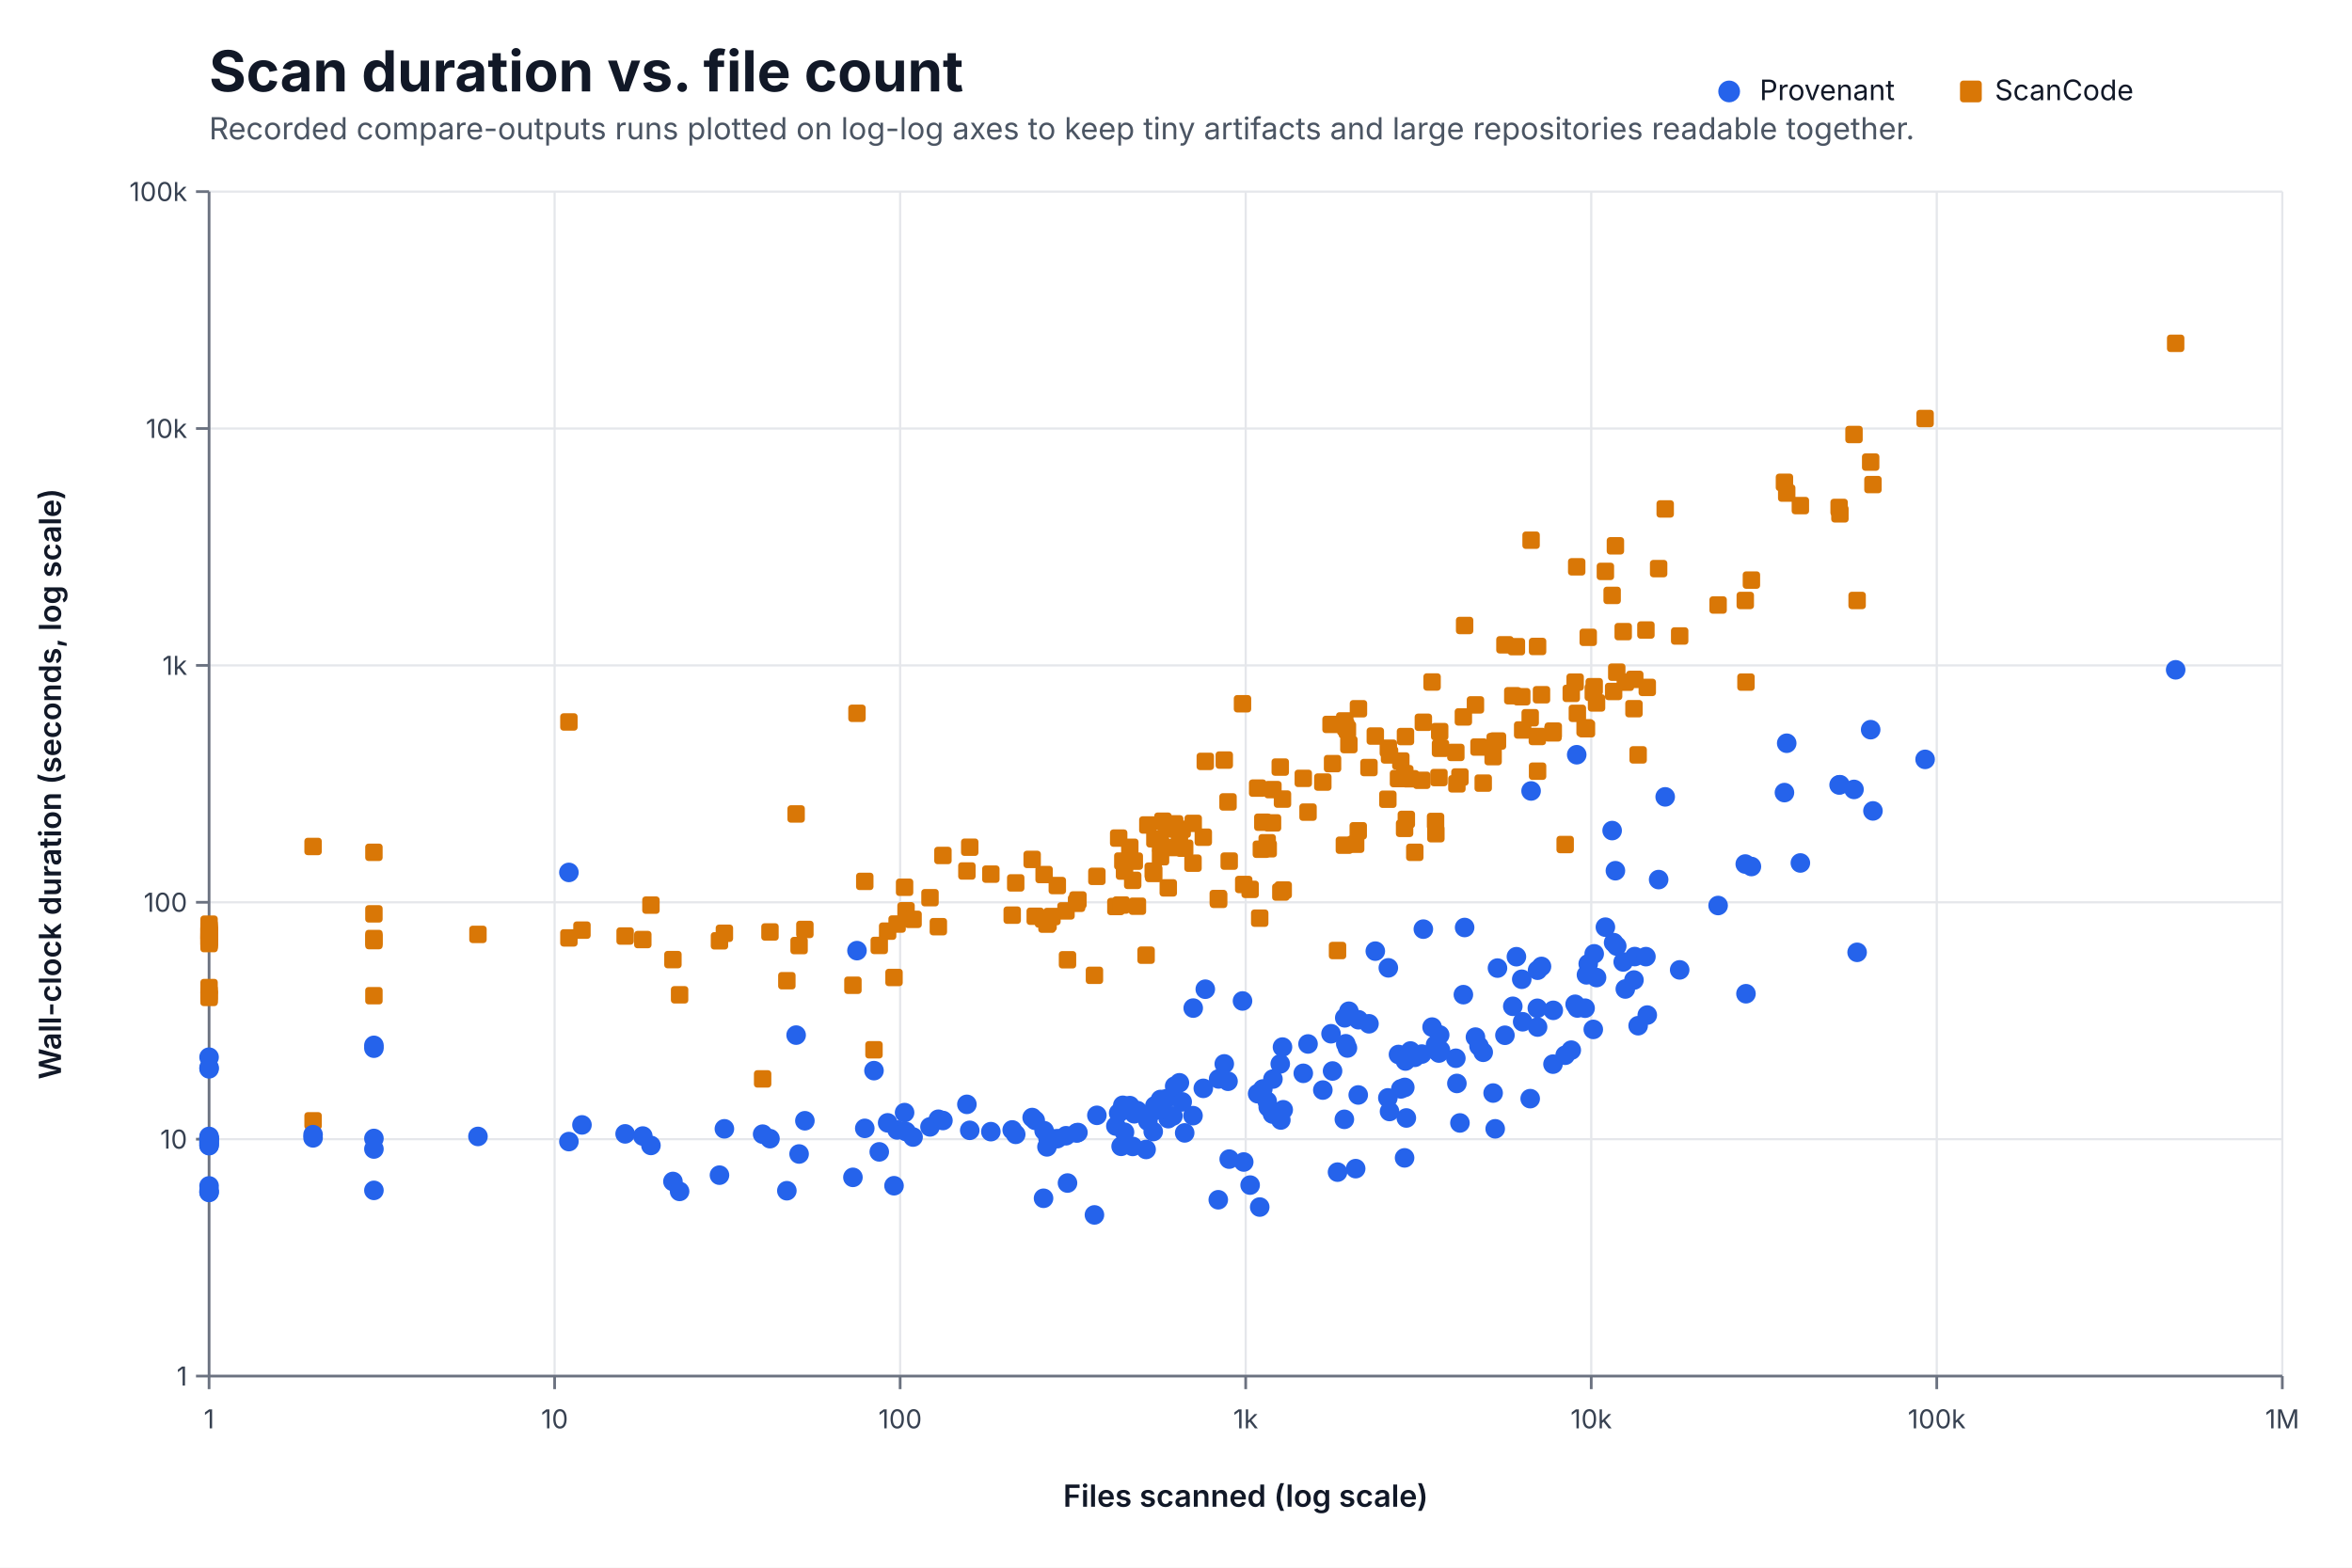
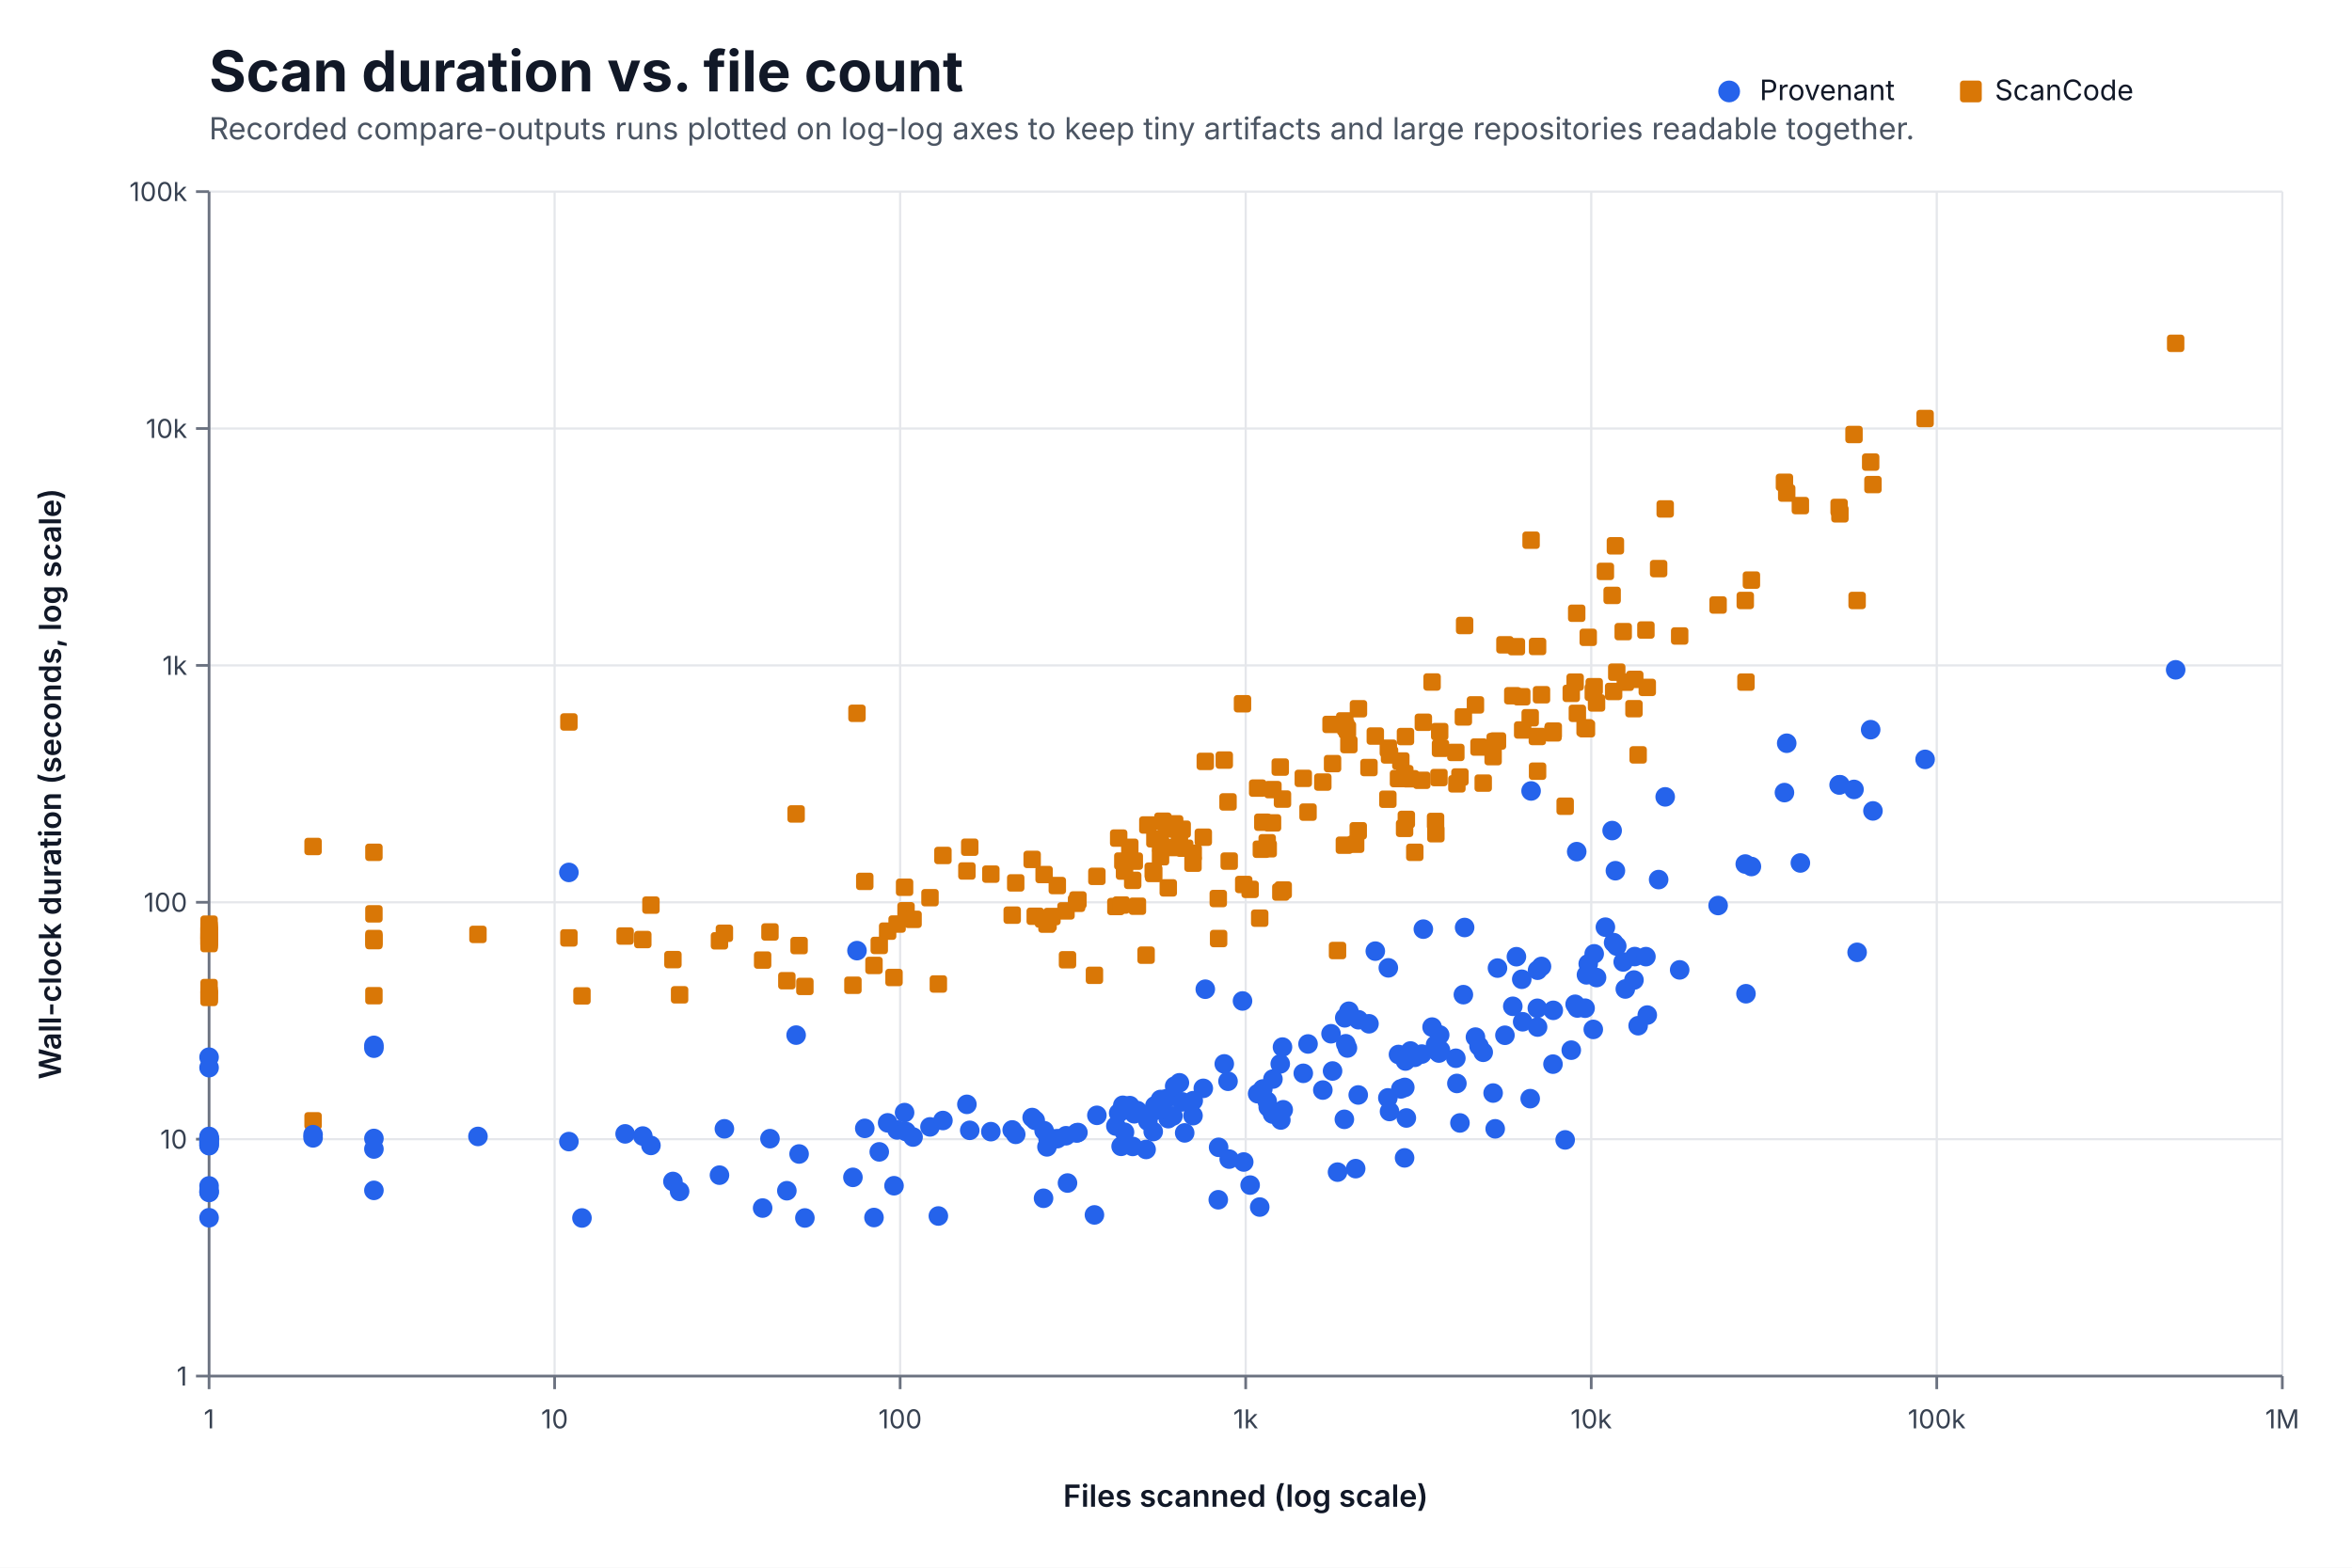
<svg xmlns="http://www.w3.org/2000/svg" width="1080" height="720" viewBox="0 0 1080 720" role="img" aria-labelledby="title desc">
  <style>
    text { font-family: -apple-system, BlinkMacSystemFont, "Segoe UI", sans-serif; fill: #111827; }
    .title { font-size: 26px; font-weight: 700; }
    .subtitle { font-size: 14px; fill: #4b5563; }
    .axis-label { font-size: 14px; font-weight: 600; }
    .tick { font-size: 12px; fill: #374151; }
    .grid { stroke: #e5e7eb; stroke-width: 1; }
    .axis { stroke: #6b7280; stroke-width: 1.25; }
    .legend-label { font-size: 13px; }
  </style>
  <rect x="0" y="0" width="1080" height="720" fill="white" />
  <text class="title" x="96" y="42">Scan duration vs. file count</text>
  <text class="subtitle" x="96" y="64">Recorded compare-outputs runs plotted on log-log axes to keep tiny artifacts and large repositories readable together.</text>
  <line class="grid" x1="96.00" y1="632.00" x2="1048.00" y2="632.00" />
  <line class="grid" x1="96.00" y1="523.20" x2="1048.00" y2="523.20" />
  <line class="grid" x1="96.00" y1="414.40" x2="1048.00" y2="414.40" />
  <line class="grid" x1="96.00" y1="305.60" x2="1048.00" y2="305.60" />
  <line class="grid" x1="96.00" y1="196.80" x2="1048.00" y2="196.80" />
  <line class="grid" x1="96.00" y1="88.00" x2="1048.00" y2="88.00" />
  <line class="grid" x1="96.00" y1="88.00" x2="96.00" y2="632.00" />
  <line class="grid" x1="254.67" y1="88.00" x2="254.67" y2="632.00" />
  <line class="grid" x1="413.33" y1="88.00" x2="413.33" y2="632.00" />
  <line class="grid" x1="572.00" y1="88.00" x2="572.00" y2="632.00" />
  <line class="grid" x1="730.67" y1="88.00" x2="730.67" y2="632.00" />
  <line class="grid" x1="889.33" y1="88.00" x2="889.33" y2="632.00" />
  <line class="grid" x1="1048.00" y1="88.00" x2="1048.00" y2="632.00" />
  <line class="axis" x1="96.00" y1="632.00" x2="1048.00" y2="632.00" />
  <line class="axis" x1="96.00" y1="88.00" x2="96.00" y2="632.00" />
  <line class="axis" x1="96.00" y1="632.00" x2="96.00" y2="638.00" />
  <text class="tick" x="96.00" y="656.00" text-anchor="middle">1</text>
  <line class="axis" x1="254.67" y1="632.00" x2="254.67" y2="638.00" />
  <text class="tick" x="254.67" y="656.00" text-anchor="middle">10</text>
  <line class="axis" x1="413.33" y1="632.00" x2="413.33" y2="638.00" />
  <text class="tick" x="413.33" y="656.00" text-anchor="middle">100</text>
  <line class="axis" x1="572.00" y1="632.00" x2="572.00" y2="638.00" />
  <text class="tick" x="572.00" y="656.00" text-anchor="middle">1k</text>
  <line class="axis" x1="730.67" y1="632.00" x2="730.67" y2="638.00" />
  <text class="tick" x="730.67" y="656.00" text-anchor="middle">10k</text>
  <line class="axis" x1="889.33" y1="632.00" x2="889.33" y2="638.00" />
  <text class="tick" x="889.33" y="656.00" text-anchor="middle">100k</text>
  <line class="axis" x1="1048.00" y1="632.00" x2="1048.00" y2="638.00" />
  <text class="tick" x="1048.00" y="656.00" text-anchor="middle">1M</text>
  <line class="axis" x1="90.00" y1="632.00" x2="96.00" y2="632.00" />
  <text class="tick" x="86.00" y="632.00" text-anchor="end" dominant-baseline="middle">1</text>
  <line class="axis" x1="90.00" y1="523.20" x2="96.00" y2="523.20" />
  <text class="tick" x="86.00" y="523.20" text-anchor="end" dominant-baseline="middle">10</text>
  <line class="axis" x1="90.00" y1="414.40" x2="96.00" y2="414.40" />
  <text class="tick" x="86.00" y="414.40" text-anchor="end" dominant-baseline="middle">100</text>
  <line class="axis" x1="90.00" y1="305.60" x2="96.00" y2="305.60" />
  <text class="tick" x="86.00" y="305.60" text-anchor="end" dominant-baseline="middle">1k</text>
  <line class="axis" x1="90.00" y1="196.80" x2="96.00" y2="196.80" />
  <text class="tick" x="86.00" y="196.80" text-anchor="end" dominant-baseline="middle">10k</text>
  <line class="axis" x1="90.00" y1="88.00" x2="96.00" y2="88.00" />
  <text class="tick" x="86.00" y="88.00" text-anchor="end" dominant-baseline="middle">100k</text>
  <text class="axis-label" x="572.00" y="692.00" text-anchor="middle">Files scanned (log scale)</text>
  <text class="axis-label" x="28" y="360.00" transform="rotate(-90 28 360.00)" text-anchor="middle">Wall-clock duration (seconds, log scale)</text>
  <g aria-label="Legend">
    <circle cx="794" cy="42" r="5" fill="#2563eb" />
    <text class="legend-label" x="808" y="46">Provenant</text>
    <rect x="900" y="37" width="10" height="10" fill="#d97706" rx="1.5" />
    <text class="legend-label" x="916" y="46">ScanCode</text>
  </g>
  <g aria-label="ScanCode points">
    <rect x="92.00" y="420.46" width="8" height="8" fill="#d97706" rx="1.5" />
    <rect x="92.00" y="423.47" width="8" height="8" fill="#d97706" rx="1.5" />
    <rect x="92.00" y="425.26" width="8" height="8" fill="#d97706" rx="1.5" />
    <rect x="92.00" y="424.52" width="8" height="8" fill="#d97706" rx="1.5" />
    <rect x="92.00" y="449.57" width="8" height="8" fill="#d97706" rx="1.5" />
    <rect x="92.00" y="427.27" width="8" height="8" fill="#d97706" rx="1.5" />
    <rect x="92.00" y="422.38" width="8" height="8" fill="#d97706" rx="1.5" />
    <rect x="92.00" y="454.09" width="8" height="8" fill="#d97706" rx="1.5" />
    <rect x="92.00" y="429.37" width="8" height="8" fill="#d97706" rx="1.5" />
    <rect x="92.00" y="428.44" width="8" height="8" fill="#d97706" rx="1.5" />
    <rect x="92.00" y="427.25" width="8" height="8" fill="#d97706" rx="1.5" />
    <rect x="92.00" y="453.66" width="8" height="8" fill="#d97706" rx="1.5" />
    <rect x="92.00" y="424.52" width="8" height="8" fill="#d97706" rx="1.5" />
    <rect x="92.00" y="427.69" width="8" height="8" fill="#d97706" rx="1.5" />
-     <rect x="92.00" y="424.87" width="8" height="8" fill="#d97706" rx="1.5" />
+     <rect x="92.00" y="453.46" width="8" height="8" fill="#d97706" rx="1.5" />
    <rect x="92.00" y="428.71" width="8" height="8" fill="#d97706" rx="1.5" />
    <rect x="92.00" y="452.30" width="8" height="8" fill="#d97706" rx="1.5" />
    <rect x="139.76" y="510.78" width="8" height="8" fill="#d97706" rx="1.5" />
    <rect x="139.76" y="384.76" width="8" height="8" fill="#d97706" rx="1.5" />
    <rect x="167.70" y="427.04" width="8" height="8" fill="#d97706" rx="1.5" />
    <rect x="167.70" y="387.45" width="8" height="8" fill="#d97706" rx="1.5" />
    <rect x="167.70" y="427.99" width="8" height="8" fill="#d97706" rx="1.5" />
    <rect x="167.70" y="453.30" width="8" height="8" fill="#d97706" rx="1.5" />
    <rect x="167.70" y="415.71" width="8" height="8" fill="#d97706" rx="1.5" />
    <rect x="215.47" y="425.14" width="8" height="8" fill="#d97706" rx="1.5" />
    <rect x="257.23" y="426.75" width="8" height="8" fill="#d97706" rx="1.5" />
    <rect x="257.23" y="327.58" width="8" height="8" fill="#d97706" rx="1.5" />
-     <rect x="263.23" y="423.19" width="8" height="8" fill="#d97706" rx="1.5" />
+     <rect x="263.23" y="453.39" width="8" height="8" fill="#d97706" rx="1.5" />
    <rect x="283.05" y="425.90" width="8" height="8" fill="#d97706" rx="1.5" />
    <rect x="291.17" y="427.52" width="8" height="8" fill="#d97706" rx="1.5" />
    <rect x="294.90" y="411.70" width="8" height="8" fill="#d97706" rx="1.5" />
    <rect x="305.00" y="436.72" width="8" height="8" fill="#d97706" rx="1.5" />
    <rect x="308.06" y="452.89" width="8" height="8" fill="#d97706" rx="1.5" />
    <rect x="326.37" y="428.10" width="8" height="8" fill="#d97706" rx="1.5" />
    <rect x="328.63" y="424.63" width="8" height="8" fill="#d97706" rx="1.5" />
-     <rect x="346.19" y="491.51" width="8" height="8" fill="#d97706" rx="1.5" />
+     <rect x="346.19" y="436.94" width="8" height="8" fill="#d97706" rx="1.5" />
    <rect x="349.56" y="424.02" width="8" height="8" fill="#d97706" rx="1.5" />
    <rect x="357.31" y="446.42" width="8" height="8" fill="#d97706" rx="1.5" />
    <rect x="361.57" y="369.83" width="8" height="8" fill="#d97706" rx="1.5" />
    <rect x="362.93" y="430.28" width="8" height="8" fill="#d97706" rx="1.5" />
-     <rect x="365.59" y="422.87" width="8" height="8" fill="#d97706" rx="1.5" />
+     <rect x="365.59" y="449.04" width="8" height="8" fill="#d97706" rx="1.5" />
    <rect x="387.65" y="448.50" width="8" height="8" fill="#d97706" rx="1.5" />
    <rect x="389.51" y="323.61" width="8" height="8" fill="#d97706" rx="1.5" />
    <rect x="393.09" y="400.80" width="8" height="8" fill="#d97706" rx="1.5" />
-     <rect x="397.32" y="478.15" width="8" height="8" fill="#d97706" rx="1.5" />
+     <rect x="397.32" y="439.40" width="8" height="8" fill="#d97706" rx="1.5" />
    <rect x="399.74" y="430.21" width="8" height="8" fill="#d97706" rx="1.5" />
    <rect x="403.59" y="423.65" width="8" height="8" fill="#d97706" rx="1.5" />
    <rect x="406.52" y="444.93" width="8" height="8" fill="#d97706" rx="1.5" />
    <rect x="407.94" y="420.39" width="8" height="8" fill="#d97706" rx="1.5" />
    <rect x="411.37" y="403.50" width="8" height="8" fill="#d97706" rx="1.5" />
    <rect x="412.04" y="414.30" width="8" height="8" fill="#d97706" rx="1.5" />
    <rect x="415.27" y="418.23" width="8" height="8" fill="#d97706" rx="1.5" />
    <rect x="423.04" y="408.29" width="8" height="8" fill="#d97706" rx="1.5" />
-     <rect x="426.88" y="421.60" width="8" height="8" fill="#d97706" rx="1.5" />
+     <rect x="426.88" y="447.92" width="8" height="8" fill="#d97706" rx="1.5" />
    <rect x="428.98" y="388.90" width="8" height="8" fill="#d97706" rx="1.5" />
    <rect x="439.98" y="396.02" width="8" height="8" fill="#d97706" rx="1.5" />
    <rect x="441.29" y="385.10" width="8" height="8" fill="#d97706" rx="1.5" />
    <rect x="450.98" y="397.47" width="8" height="8" fill="#d97706" rx="1.5" />
    <rect x="460.79" y="416.30" width="8" height="8" fill="#d97706" rx="1.5" />
    <rect x="462.40" y="401.49" width="8" height="8" fill="#d97706" rx="1.5" />
    <rect x="469.95" y="390.71" width="8" height="8" fill="#d97706" rx="1.5" />
    <rect x="471.36" y="416.81" width="8" height="8" fill="#d97706" rx="1.5" />
    <rect x="475.18" y="418.07" width="8" height="8" fill="#d97706" rx="1.5" />
    <rect x="475.44" y="397.66" width="8" height="8" fill="#d97706" rx="1.5" />
    <rect x="476.75" y="420.44" width="8" height="8" fill="#d97706" rx="1.5" />
    <rect x="477.26" y="419.74" width="8" height="8" fill="#d97706" rx="1.5" />
    <rect x="479.04" y="416.95" width="8" height="8" fill="#d97706" rx="1.5" />
    <rect x="481.50" y="402.72" width="8" height="8" fill="#d97706" rx="1.5" />
    <rect x="485.49" y="414.35" width="8" height="8" fill="#d97706" rx="1.5" />
    <rect x="486.18" y="436.80" width="8" height="8" fill="#d97706" rx="1.5" />
    <rect x="490.34" y="410.86" width="8" height="8" fill="#d97706" rx="1.5" />
    <rect x="490.97" y="409.34" width="8" height="8" fill="#d97706" rx="1.5" />
    <rect x="498.55" y="443.94" width="8" height="8" fill="#d97706" rx="1.5" />
    <rect x="499.67" y="398.49" width="8" height="8" fill="#d97706" rx="1.5" />
    <rect x="508.39" y="412.34" width="8" height="8" fill="#d97706" rx="1.5" />
    <rect x="509.68" y="380.92" width="8" height="8" fill="#d97706" rx="1.5" />
    <rect x="510.80" y="411.66" width="8" height="8" fill="#d97706" rx="1.5" />
    <rect x="511.58" y="391.47" width="8" height="8" fill="#d97706" rx="1.5" />
    <rect x="512.36" y="396.07" width="8" height="8" fill="#d97706" rx="1.5" />
    <rect x="514.79" y="385.13" width="8" height="8" fill="#d97706" rx="1.5" />
    <rect x="516.12" y="400.33" width="8" height="8" fill="#d97706" rx="1.5" />
    <rect x="516.85" y="391.50" width="8" height="8" fill="#d97706" rx="1.5" />
    <rect x="518.28" y="412.20" width="8" height="8" fill="#d97706" rx="1.5" />
    <rect x="522.27" y="434.69" width="8" height="8" fill="#d97706" rx="1.5" />
    <rect x="523.07" y="374.90" width="8" height="8" fill="#d97706" rx="1.5" />
    <rect x="525.54" y="396.10" width="8" height="8" fill="#d97706" rx="1.5" />
    <rect x="525.79" y="397.16" width="8" height="8" fill="#d97706" rx="1.5" />
    <rect x="526.30" y="381.25" width="8" height="8" fill="#d97706" rx="1.5" />
    <rect x="528.90" y="383.91" width="8" height="8" fill="#d97706" rx="1.5" />
    <rect x="528.90" y="389.48" width="8" height="8" fill="#d97706" rx="1.5" />
    <rect x="529.99" y="373.16" width="8" height="8" fill="#d97706" rx="1.5" />
    <rect x="531.64" y="376.71" width="8" height="8" fill="#d97706" rx="1.5" />
    <rect x="532.45" y="403.78" width="8" height="8" fill="#d97706" rx="1.5" />
    <rect x="534.61" y="385.27" width="8" height="8" fill="#d97706" rx="1.5" />
    <rect x="535.39" y="374.38" width="8" height="8" fill="#d97706" rx="1.5" />
    <rect x="537.57" y="381.59" width="8" height="8" fill="#d97706" rx="1.5" />
    <rect x="538.84" y="376.84" width="8" height="8" fill="#d97706" rx="1.5" />
    <rect x="539.99" y="385.56" width="8" height="8" fill="#d97706" rx="1.5" />
    <rect x="543.81" y="392.44" width="8" height="8" fill="#d97706" rx="1.5" />
-     <rect x="543.91" y="374.16" width="8" height="8" fill="#d97706" rx="1.5" />
+     <rect x="543.91" y="387.84" width="8" height="8" fill="#d97706" rx="1.5" />
    <rect x="548.54" y="380.50" width="8" height="8" fill="#d97706" rx="1.5" />
    <rect x="549.45" y="345.68" width="8" height="8" fill="#d97706" rx="1.5" />
    <rect x="555.41" y="408.67" width="8" height="8" fill="#d97706" rx="1.5" />
-     <rect x="555.57" y="409.04" width="8" height="8" fill="#d97706" rx="1.5" />
+     <rect x="555.57" y="427.04" width="8" height="8" fill="#d97706" rx="1.5" />
    <rect x="558.17" y="345.08" width="8" height="8" fill="#d97706" rx="1.5" />
    <rect x="559.89" y="364.30" width="8" height="8" fill="#d97706" rx="1.5" />
    <rect x="560.43" y="391.49" width="8" height="8" fill="#d97706" rx="1.5" />
    <rect x="566.54" y="319.22" width="8" height="8" fill="#d97706" rx="1.5" />
    <rect x="567.10" y="402.22" width="8" height="8" fill="#d97706" rx="1.5" />
    <rect x="570.04" y="404.47" width="8" height="8" fill="#d97706" rx="1.5" />
    <rect x="573.49" y="357.97" width="8" height="8" fill="#d97706" rx="1.5" />
    <rect x="574.44" y="417.69" width="8" height="8" fill="#d97706" rx="1.5" />
    <rect x="575.19" y="386.04" width="8" height="8" fill="#d97706" rx="1.5" />
    <rect x="575.87" y="373.63" width="8" height="8" fill="#d97706" rx="1.5" />
    <rect x="577.87" y="383.06" width="8" height="8" fill="#d97706" rx="1.5" />
    <rect x="578.35" y="385.81" width="8" height="8" fill="#d97706" rx="1.5" />
    <rect x="580.33" y="373.93" width="8" height="8" fill="#d97706" rx="1.5" />
    <rect x="580.51" y="358.66" width="8" height="8" fill="#d97706" rx="1.5" />
    <rect x="583.87" y="348.30" width="8" height="8" fill="#d97706" rx="1.5" />
    <rect x="584.14" y="405.69" width="8" height="8" fill="#d97706" rx="1.5" />
    <rect x="584.90" y="363.00" width="8" height="8" fill="#d97706" rx="1.5" />
    <rect x="585.23" y="404.76" width="8" height="8" fill="#d97706" rx="1.5" />
    <rect x="594.45" y="353.48" width="8" height="8" fill="#d97706" rx="1.5" />
    <rect x="596.63" y="368.99" width="8" height="8" fill="#d97706" rx="1.5" />
    <rect x="603.42" y="355.19" width="8" height="8" fill="#d97706" rx="1.5" />
    <rect x="607.19" y="328.71" width="8" height="8" fill="#d97706" rx="1.5" />
    <rect x="607.89" y="346.71" width="8" height="8" fill="#d97706" rx="1.5" />
    <rect x="610.17" y="432.56" width="8" height="8" fill="#d97706" rx="1.5" />
    <rect x="613.31" y="384.18" width="8" height="8" fill="#d97706" rx="1.5" />
    <rect x="613.49" y="327.10" width="8" height="8" fill="#d97706" rx="1.5" />
    <rect x="613.95" y="329.87" width="8" height="8" fill="#d97706" rx="1.5" />
    <rect x="614.72" y="331.19" width="8" height="8" fill="#d97706" rx="1.5" />
    <rect x="615.38" y="337.97" width="8" height="8" fill="#d97706" rx="1.5" />
    <rect x="618.50" y="383.74" width="8" height="8" fill="#d97706" rx="1.5" />
    <rect x="619.68" y="377.56" width="8" height="8" fill="#d97706" rx="1.5" />
    <rect x="619.78" y="321.51" width="8" height="8" fill="#d97706" rx="1.5" />
    <rect x="624.61" y="348.51" width="8" height="8" fill="#d97706" rx="1.5" />
    <rect x="627.52" y="334.06" width="8" height="8" fill="#d97706" rx="1.5" />
    <rect x="633.28" y="363.07" width="8" height="8" fill="#d97706" rx="1.5" />
    <rect x="633.50" y="339.64" width="8" height="8" fill="#d97706" rx="1.5" />
    <rect x="634.05" y="342.72" width="8" height="8" fill="#d97706" rx="1.5" />
    <rect x="638.16" y="353.58" width="8" height="8" fill="#d97706" rx="1.5" />
    <rect x="639.24" y="345.52" width="8" height="8" fill="#d97706" rx="1.5" />
    <rect x="640.96" y="376.44" width="8" height="8" fill="#d97706" rx="1.5" />
    <rect x="641.06" y="351.33" width="8" height="8" fill="#d97706" rx="1.5" />
    <rect x="641.37" y="334.28" width="8" height="8" fill="#d97706" rx="1.5" />
    <rect x="641.77" y="372.34" width="8" height="8" fill="#d97706" rx="1.5" />
    <rect x="643.66" y="353.67" width="8" height="8" fill="#d97706" rx="1.5" />
    <rect x="645.65" y="387.44" width="8" height="8" fill="#d97706" rx="1.5" />
    <rect x="648.86" y="354.37" width="8" height="8" fill="#d97706" rx="1.5" />
    <rect x="649.58" y="327.73" width="8" height="8" fill="#d97706" rx="1.5" />
    <rect x="653.59" y="309.22" width="8" height="8" fill="#d97706" rx="1.5" />
    <rect x="655.19" y="373.28" width="8" height="8" fill="#d97706" rx="1.5" />
    <rect x="655.34" y="378.89" width="8" height="8" fill="#d97706" rx="1.5" />
    <rect x="656.74" y="353.11" width="8" height="8" fill="#d97706" rx="1.5" />
    <rect x="657.08" y="332.02" width="8" height="8" fill="#d97706" rx="1.5" />
    <rect x="657.46" y="339.67" width="8" height="8" fill="#d97706" rx="1.5" />
    <rect x="664.50" y="341.57" width="8" height="8" fill="#d97706" rx="1.5" />
    <rect x="664.98" y="356.00" width="8" height="8" fill="#d97706" rx="1.5" />
    <rect x="666.38" y="352.86" width="8" height="8" fill="#d97706" rx="1.5" />
    <rect x="667.96" y="325.26" width="8" height="8" fill="#d97706" rx="1.5" />
    <rect x="668.53" y="283.27" width="8" height="8" fill="#d97706" rx="1.5" />
    <rect x="673.50" y="319.74" width="8" height="8" fill="#d97706" rx="1.5" />
    <rect x="675.14" y="339.11" width="8" height="8" fill="#d97706" rx="1.5" />
    <rect x="677.07" y="355.67" width="8" height="8" fill="#d97706" rx="1.5" />
    <rect x="681.62" y="343.50" width="8" height="8" fill="#d97706" rx="1.5" />
    <rect x="682.57" y="336.59" width="8" height="8" fill="#d97706" rx="1.5" />
    <rect x="683.62" y="336.32" width="8" height="8" fill="#d97706" rx="1.5" />
    <rect x="687.04" y="292.14" width="8" height="8" fill="#d97706" rx="1.5" />
    <rect x="690.65" y="315.53" width="8" height="8" fill="#d97706" rx="1.5" />
    <rect x="692.31" y="293.00" width="8" height="8" fill="#d97706" rx="1.5" />
    <rect x="694.77" y="315.99" width="8" height="8" fill="#d97706" rx="1.5" />
    <rect x="695.18" y="331.26" width="8" height="8" fill="#d97706" rx="1.5" />
    <rect x="698.64" y="325.64" width="8" height="8" fill="#d97706" rx="1.5" />
    <rect x="699.05" y="244.10" width="8" height="8" fill="#d97706" rx="1.5" />
    <rect x="701.92" y="334.25" width="8" height="8" fill="#d97706" rx="1.5" />
    <rect x="702.03" y="350.18" width="8" height="8" fill="#d97706" rx="1.5" />
    <rect x="702.03" y="292.91" width="8" height="8" fill="#d97706" rx="1.5" />
    <rect x="703.83" y="315.08" width="8" height="8" fill="#d97706" rx="1.5" />
    <rect x="709.11" y="332.59" width="8" height="8" fill="#d97706" rx="1.5" />
    <rect x="709.24" y="331.79" width="8" height="8" fill="#d97706" rx="1.5" />
-     <rect x="714.70" y="383.87" width="8" height="8" fill="#d97706" rx="1.5" />
+     <rect x="714.70" y="366.27" width="8" height="8" fill="#d97706" rx="1.5" />
    <rect x="717.50" y="314.45" width="8" height="8" fill="#d97706" rx="1.5" />
    <rect x="719.28" y="309.28" width="8" height="8" fill="#d97706" rx="1.5" />
-     <rect x="720.00" y="256.33" width="8" height="8" fill="#d97706" rx="1.5" />
+     <rect x="720.00" y="277.65" width="8" height="8" fill="#d97706" rx="1.5" />
    <rect x="720.30" y="323.62" width="8" height="8" fill="#d97706" rx="1.5" />
    <rect x="723.85" y="330.25" width="8" height="8" fill="#d97706" rx="1.5" />
    <rect x="724.48" y="330.69" width="8" height="8" fill="#d97706" rx="1.5" />
    <rect x="725.29" y="288.71" width="8" height="8" fill="#d97706" rx="1.5" />
    <rect x="727.61" y="313.95" width="8" height="8" fill="#d97706" rx="1.5" />
    <rect x="728.03" y="311.39" width="8" height="8" fill="#d97706" rx="1.5" />
    <rect x="729.11" y="318.85" width="8" height="8" fill="#d97706" rx="1.5" />
    <rect x="733.17" y="258.43" width="8" height="8" fill="#d97706" rx="1.5" />
    <rect x="736.27" y="269.45" width="8" height="8" fill="#d97706" rx="1.5" />
    <rect x="736.95" y="313.57" width="8" height="8" fill="#d97706" rx="1.5" />
    <rect x="737.77" y="246.68" width="8" height="8" fill="#d97706" rx="1.5" />
    <rect x="738.39" y="304.71" width="8" height="8" fill="#d97706" rx="1.5" />
    <rect x="741.35" y="286.09" width="8" height="8" fill="#d97706" rx="1.5" />
    <rect x="742.32" y="309.33" width="8" height="8" fill="#d97706" rx="1.5" />
    <rect x="746.29" y="321.48" width="8" height="8" fill="#d97706" rx="1.5" />
    <rect x="746.66" y="308.03" width="8" height="8" fill="#d97706" rx="1.5" />
    <rect x="748.21" y="342.70" width="8" height="8" fill="#d97706" rx="1.5" />
    <rect x="751.78" y="285.35" width="8" height="8" fill="#d97706" rx="1.5" />
    <rect x="752.40" y="311.70" width="8" height="8" fill="#d97706" rx="1.5" />
    <rect x="757.62" y="257.15" width="8" height="8" fill="#d97706" rx="1.5" />
    <rect x="760.63" y="229.74" width="8" height="8" fill="#d97706" rx="1.5" />
    <rect x="767.28" y="288.09" width="8" height="8" fill="#d97706" rx="1.5" />
    <rect x="784.93" y="273.87" width="8" height="8" fill="#d97706" rx="1.5" />
    <rect x="797.40" y="271.78" width="8" height="8" fill="#d97706" rx="1.5" />
    <rect x="797.72" y="309.27" width="8" height="8" fill="#d97706" rx="1.5" />
    <rect x="800.22" y="262.42" width="8" height="8" fill="#d97706" rx="1.5" />
    <rect x="815.39" y="217.51" width="8" height="8" fill="#d97706" rx="1.5" />
    <rect x="816.43" y="222.46" width="8" height="8" fill="#d97706" rx="1.5" />
    <rect x="822.70" y="228.21" width="8" height="8" fill="#d97706" rx="1.5" />
    <rect x="840.49" y="229.06" width="8" height="8" fill="#d97706" rx="1.5" />
    <rect x="840.86" y="231.99" width="8" height="8" fill="#d97706" rx="1.5" />
    <rect x="847.33" y="195.56" width="8" height="8" fill="#d97706" rx="1.5" />
    <rect x="848.76" y="271.78" width="8" height="8" fill="#d97706" rx="1.5" />
    <rect x="854.98" y="208.23" width="8" height="8" fill="#d97706" rx="1.5" />
    <rect x="856.03" y="218.55" width="8" height="8" fill="#d97706" rx="1.5" />
    <rect x="879.98" y="188.22" width="8" height="8" fill="#d97706" rx="1.5" />
    <rect x="995.03" y="153.67" width="8" height="8" fill="#d97706" rx="1.5" />
  </g>
  <g aria-label="Provenant points">
    <circle cx="96.00" cy="522.92" r="4.5" fill="#2563eb" />
    <circle cx="96.00" cy="522.78" r="4.5" fill="#2563eb" />
    <circle cx="96.00" cy="522.68" r="4.5" fill="#2563eb" />
    <circle cx="96.00" cy="521.94" r="4.5" fill="#2563eb" />
    <circle cx="96.00" cy="544.66" r="4.5" fill="#2563eb" />
    <circle cx="96.00" cy="524.83" r="4.5" fill="#2563eb" />
    <circle cx="96.00" cy="490.35" r="4.5" fill="#2563eb" />
    <circle cx="96.00" cy="547.49" r="4.5" fill="#2563eb" />
    <circle cx="96.00" cy="485.54" r="4.5" fill="#2563eb" />
    <circle cx="96.00" cy="526.17" r="4.5" fill="#2563eb" />
    <circle cx="96.00" cy="524.11" r="4.5" fill="#2563eb" />
    <circle cx="96.00" cy="547.65" r="4.5" fill="#2563eb" />
    <circle cx="96.00" cy="525.13" r="4.5" fill="#2563eb" />
    <circle cx="96.00" cy="523.72" r="4.5" fill="#2563eb" />
-     <circle cx="96.00" cy="490.88" r="4.5" fill="#2563eb" />
+     <circle cx="96.00" cy="559.28" r="4.5" fill="#2563eb" />
    <circle cx="96.00" cy="525.97" r="4.5" fill="#2563eb" />
    <circle cx="96.00" cy="546.71" r="4.5" fill="#2563eb" />
    <circle cx="143.76" cy="521.12" r="4.5" fill="#2563eb" />
    <circle cx="143.76" cy="522.59" r="4.5" fill="#2563eb" />
    <circle cx="171.70" cy="522.87" r="4.5" fill="#2563eb" />
    <circle cx="171.70" cy="527.71" r="4.5" fill="#2563eb" />
    <circle cx="171.70" cy="480.11" r="4.5" fill="#2563eb" />
    <circle cx="171.70" cy="546.71" r="4.5" fill="#2563eb" />
    <circle cx="171.70" cy="481.40" r="4.5" fill="#2563eb" />
    <circle cx="219.47" cy="521.94" r="4.5" fill="#2563eb" />
    <circle cx="261.23" cy="524.30" r="4.5" fill="#2563eb" />
    <circle cx="261.23" cy="400.68" r="4.5" fill="#2563eb" />
-     <circle cx="267.23" cy="516.64" r="4.5" fill="#2563eb" />
+     <circle cx="267.23" cy="559.38" r="4.5" fill="#2563eb" />
    <circle cx="287.05" cy="520.76" r="4.5" fill="#2563eb" />
    <circle cx="295.17" cy="521.76" r="4.5" fill="#2563eb" />
    <circle cx="298.90" cy="526.07" r="4.5" fill="#2563eb" />
    <circle cx="309.00" cy="542.62" r="4.5" fill="#2563eb" />
    <circle cx="312.06" cy="547.18" r="4.5" fill="#2563eb" />
    <circle cx="330.37" cy="539.72" r="4.5" fill="#2563eb" />
    <circle cx="332.63" cy="518.44" r="4.5" fill="#2563eb" />
-     <circle cx="350.19" cy="520.89" r="4.5" fill="#2563eb" />
+     <circle cx="350.19" cy="554.83" r="4.5" fill="#2563eb" />
    <circle cx="353.56" cy="522.96" r="4.5" fill="#2563eb" />
    <circle cx="361.31" cy="546.87" r="4.5" fill="#2563eb" />
    <circle cx="365.57" cy="475.40" r="4.5" fill="#2563eb" />
    <circle cx="366.93" cy="530.00" r="4.5" fill="#2563eb" />
-     <circle cx="369.59" cy="514.74" r="4.5" fill="#2563eb" />
+     <circle cx="369.59" cy="559.38" r="4.5" fill="#2563eb" />
    <circle cx="391.65" cy="540.73" r="4.5" fill="#2563eb" />
    <circle cx="393.51" cy="436.60" r="4.5" fill="#2563eb" />
    <circle cx="397.09" cy="518.23" r="4.5" fill="#2563eb" />
-     <circle cx="401.32" cy="491.72" r="4.5" fill="#2563eb" />
+     <circle cx="401.32" cy="559.18" r="4.5" fill="#2563eb" />
    <circle cx="403.74" cy="529.03" r="4.5" fill="#2563eb" />
    <circle cx="407.59" cy="515.70" r="4.5" fill="#2563eb" />
    <circle cx="410.52" cy="544.58" r="4.5" fill="#2563eb" />
    <circle cx="411.94" cy="518.95" r="4.5" fill="#2563eb" />
    <circle cx="415.37" cy="510.99" r="4.5" fill="#2563eb" />
    <circle cx="416.04" cy="519.69" r="4.5" fill="#2563eb" />
    <circle cx="419.27" cy="522.22" r="4.5" fill="#2563eb" />
    <circle cx="427.04" cy="517.55" r="4.5" fill="#2563eb" />
-     <circle cx="430.88" cy="514.04" r="4.5" fill="#2563eb" />
+     <circle cx="430.88" cy="558.48" r="4.5" fill="#2563eb" />
    <circle cx="432.98" cy="514.62" r="4.5" fill="#2563eb" />
    <circle cx="443.98" cy="507.20" r="4.5" fill="#2563eb" />
    <circle cx="445.29" cy="519.13" r="4.5" fill="#2563eb" />
    <circle cx="454.98" cy="519.74" r="4.5" fill="#2563eb" />
    <circle cx="464.79" cy="518.95" r="4.5" fill="#2563eb" />
    <circle cx="466.40" cy="520.98" r="4.5" fill="#2563eb" />
    <circle cx="473.95" cy="513.26" r="4.5" fill="#2563eb" />
    <circle cx="475.36" cy="514.55" r="4.5" fill="#2563eb" />
    <circle cx="479.18" cy="550.34" r="4.5" fill="#2563eb" />
    <circle cx="479.44" cy="519.30" r="4.5" fill="#2563eb" />
    <circle cx="480.75" cy="526.73" r="4.5" fill="#2563eb" />
    <circle cx="481.26" cy="522.92" r="4.5" fill="#2563eb" />
    <circle cx="483.04" cy="523.01" r="4.5" fill="#2563eb" />
    <circle cx="485.50" cy="522.96" r="4.5" fill="#2563eb" />
    <circle cx="489.49" cy="521.62" r="4.5" fill="#2563eb" />
    <circle cx="490.18" cy="543.34" r="4.5" fill="#2563eb" />
    <circle cx="494.34" cy="520.36" r="4.5" fill="#2563eb" />
    <circle cx="494.97" cy="520.14" r="4.5" fill="#2563eb" />
    <circle cx="502.55" cy="557.98" r="4.5" fill="#2563eb" />
    <circle cx="503.67" cy="512.24" r="4.5" fill="#2563eb" />
    <circle cx="512.39" cy="517.17" r="4.5" fill="#2563eb" />
    <circle cx="513.68" cy="511.20" r="4.5" fill="#2563eb" />
    <circle cx="514.80" cy="526.48" r="4.5" fill="#2563eb" />
    <circle cx="515.58" cy="507.64" r="4.5" fill="#2563eb" />
    <circle cx="516.36" cy="520.00" r="4.5" fill="#2563eb" />
    <circle cx="518.79" cy="507.78" r="4.5" fill="#2563eb" />
    <circle cx="520.12" cy="526.53" r="4.5" fill="#2563eb" />
    <circle cx="520.85" cy="511.54" r="4.5" fill="#2563eb" />
    <circle cx="522.28" cy="510.08" r="4.5" fill="#2563eb" />
    <circle cx="526.27" cy="527.92" r="4.5" fill="#2563eb" />
    <circle cx="527.07" cy="514.90" r="4.5" fill="#2563eb" />
    <circle cx="529.54" cy="519.69" r="4.5" fill="#2563eb" />
    <circle cx="529.79" cy="510.26" r="4.5" fill="#2563eb" />
    <circle cx="530.30" cy="507.88" r="4.5" fill="#2563eb" />
    <circle cx="532.90" cy="504.96" r="4.5" fill="#2563eb" />
    <circle cx="532.90" cy="509.65" r="4.5" fill="#2563eb" />
    <circle cx="533.99" cy="505.42" r="4.5" fill="#2563eb" />
    <circle cx="535.64" cy="504.61" r="4.5" fill="#2563eb" />
    <circle cx="536.45" cy="513.77" r="4.5" fill="#2563eb" />
    <circle cx="538.61" cy="512.54" r="4.5" fill="#2563eb" />
    <circle cx="539.39" cy="498.86" r="4.5" fill="#2563eb" />
    <circle cx="541.57" cy="497.30" r="4.5" fill="#2563eb" />
    <circle cx="542.84" cy="506.07" r="4.5" fill="#2563eb" />
    <circle cx="543.99" cy="520.31" r="4.5" fill="#2563eb" />
    <circle cx="547.81" cy="512.39" r="4.5" fill="#2563eb" />
-     <circle cx="547.91" cy="462.99" r="4.5" fill="#2563eb" />
+     <circle cx="547.91" cy="505.51" r="4.5" fill="#2563eb" />
    <circle cx="552.54" cy="499.85" r="4.5" fill="#2563eb" />
    <circle cx="553.45" cy="454.32" r="4.5" fill="#2563eb" />
    <circle cx="559.41" cy="551.02" r="4.5" fill="#2563eb" />
-     <circle cx="559.57" cy="495.53" r="4.5" fill="#2563eb" />
+     <circle cx="559.57" cy="526.93" r="4.5" fill="#2563eb" />
    <circle cx="562.17" cy="488.62" r="4.5" fill="#2563eb" />
    <circle cx="563.89" cy="496.60" r="4.5" fill="#2563eb" />
    <circle cx="564.43" cy="532.35" r="4.5" fill="#2563eb" />
    <circle cx="570.54" cy="459.72" r="4.5" fill="#2563eb" />
    <circle cx="571.10" cy="533.68" r="4.5" fill="#2563eb" />
    <circle cx="574.04" cy="544.29" r="4.5" fill="#2563eb" />
    <circle cx="577.49" cy="502.31" r="4.5" fill="#2563eb" />
    <circle cx="578.44" cy="554.37" r="4.5" fill="#2563eb" />
    <circle cx="579.19" cy="502.52" r="4.5" fill="#2563eb" />
    <circle cx="579.87" cy="500.14" r="4.5" fill="#2563eb" />
    <circle cx="581.87" cy="505.77" r="4.5" fill="#2563eb" />
    <circle cx="582.35" cy="508.50" r="4.5" fill="#2563eb" />
    <circle cx="584.33" cy="511.65" r="4.5" fill="#2563eb" />
    <circle cx="584.51" cy="495.58" r="4.5" fill="#2563eb" />
    <circle cx="587.87" cy="488.62" r="4.5" fill="#2563eb" />
    <circle cx="588.14" cy="514.39" r="4.5" fill="#2563eb" />
    <circle cx="588.90" cy="480.90" r="4.5" fill="#2563eb" />
    <circle cx="589.23" cy="509.69" r="4.5" fill="#2563eb" />
    <circle cx="598.45" cy="492.95" r="4.5" fill="#2563eb" />
    <circle cx="600.63" cy="479.47" r="4.5" fill="#2563eb" />
    <circle cx="607.42" cy="500.64" r="4.5" fill="#2563eb" />
    <circle cx="611.19" cy="474.77" r="4.5" fill="#2563eb" />
    <circle cx="611.89" cy="491.89" r="4.5" fill="#2563eb" />
    <circle cx="614.17" cy="538.33" r="4.5" fill="#2563eb" />
    <circle cx="617.31" cy="514.08" r="4.5" fill="#2563eb" />
    <circle cx="617.49" cy="467.46" r="4.5" fill="#2563eb" />
    <circle cx="617.95" cy="479.38" r="4.5" fill="#2563eb" />
    <circle cx="618.72" cy="481.32" r="4.5" fill="#2563eb" />
    <circle cx="619.38" cy="464.43" r="4.5" fill="#2563eb" />
    <circle cx="622.50" cy="536.73" r="4.5" fill="#2563eb" />
    <circle cx="623.68" cy="502.89" r="4.5" fill="#2563eb" />
    <circle cx="623.78" cy="468.34" r="4.5" fill="#2563eb" />
    <circle cx="628.61" cy="470.20" r="4.5" fill="#2563eb" />
    <circle cx="631.52" cy="436.83" r="4.5" fill="#2563eb" />
    <circle cx="637.28" cy="504.23" r="4.5" fill="#2563eb" />
    <circle cx="637.50" cy="444.51" r="4.5" fill="#2563eb" />
    <circle cx="638.05" cy="510.48" r="4.5" fill="#2563eb" />
    <circle cx="642.16" cy="484.30" r="4.5" fill="#2563eb" />
    <circle cx="643.24" cy="500.11" r="4.5" fill="#2563eb" />
    <circle cx="644.96" cy="531.78" r="4.5" fill="#2563eb" />
    <circle cx="645.06" cy="499.42" r="4.5" fill="#2563eb" />
    <circle cx="645.37" cy="487.30" r="4.5" fill="#2563eb" />
    <circle cx="645.77" cy="513.46" r="4.5" fill="#2563eb" />
    <circle cx="647.66" cy="482.69" r="4.5" fill="#2563eb" />
    <circle cx="649.65" cy="485.60" r="4.5" fill="#2563eb" />
    <circle cx="652.86" cy="484.11" r="4.5" fill="#2563eb" />
    <circle cx="653.58" cy="426.73" r="4.5" fill="#2563eb" />
    <circle cx="657.59" cy="471.72" r="4.5" fill="#2563eb" />
    <circle cx="659.19" cy="479.87" r="4.5" fill="#2563eb" />
    <circle cx="659.34" cy="482.33" r="4.5" fill="#2563eb" />
    <circle cx="660.74" cy="483.64" r="4.5" fill="#2563eb" />
    <circle cx="661.08" cy="475.33" r="4.5" fill="#2563eb" />
    <circle cx="661.46" cy="482.35" r="4.5" fill="#2563eb" />
    <circle cx="668.50" cy="486.03" r="4.5" fill="#2563eb" />
    <circle cx="668.98" cy="497.60" r="4.5" fill="#2563eb" />
    <circle cx="670.38" cy="515.74" r="4.5" fill="#2563eb" />
    <circle cx="671.96" cy="456.82" r="4.5" fill="#2563eb" />
    <circle cx="672.53" cy="425.98" r="4.5" fill="#2563eb" />
    <circle cx="677.50" cy="476.32" r="4.5" fill="#2563eb" />
    <circle cx="679.14" cy="480.47" r="4.5" fill="#2563eb" />
    <circle cx="681.07" cy="483.29" r="4.5" fill="#2563eb" />
    <circle cx="685.62" cy="502.01" r="4.5" fill="#2563eb" />
    <circle cx="686.57" cy="518.44" r="4.5" fill="#2563eb" />
    <circle cx="687.62" cy="444.62" r="4.5" fill="#2563eb" />
    <circle cx="691.04" cy="475.47" r="4.5" fill="#2563eb" />
    <circle cx="694.65" cy="462.17" r="4.5" fill="#2563eb" />
    <circle cx="696.31" cy="439.39" r="4.5" fill="#2563eb" />
    <circle cx="698.77" cy="449.75" r="4.5" fill="#2563eb" />
    <circle cx="699.18" cy="469.27" r="4.5" fill="#2563eb" />
    <circle cx="702.64" cy="504.58" r="4.5" fill="#2563eb" />
    <circle cx="703.05" cy="363.27" r="4.5" fill="#2563eb" />
    <circle cx="705.92" cy="463.08" r="4.5" fill="#2563eb" />
    <circle cx="706.03" cy="471.70" r="4.5" fill="#2563eb" />
    <circle cx="706.03" cy="445.60" r="4.5" fill="#2563eb" />
    <circle cx="707.83" cy="443.86" r="4.5" fill="#2563eb" />
    <circle cx="713.11" cy="488.73" r="4.5" fill="#2563eb" />
    <circle cx="713.24" cy="464.02" r="4.5" fill="#2563eb" />
-     <circle cx="718.70" cy="484.65" r="4.5" fill="#2563eb" />
+     <circle cx="718.70" cy="523.53" r="4.5" fill="#2563eb" />
    <circle cx="721.50" cy="482.31" r="4.5" fill="#2563eb" />
    <circle cx="723.28" cy="461.24" r="4.5" fill="#2563eb" />
-     <circle cx="724.00" cy="346.63" r="4.5" fill="#2563eb" />
+     <circle cx="724.00" cy="391.14" r="4.5" fill="#2563eb" />
    <circle cx="724.30" cy="462.95" r="4.5" fill="#2563eb" />
    <circle cx="727.85" cy="463.04" r="4.5" fill="#2563eb" />
    <circle cx="728.48" cy="447.72" r="4.5" fill="#2563eb" />
    <circle cx="729.29" cy="442.66" r="4.5" fill="#2563eb" />
    <circle cx="731.61" cy="472.78" r="4.5" fill="#2563eb" />
    <circle cx="732.03" cy="438.07" r="4.5" fill="#2563eb" />
    <circle cx="733.11" cy="448.97" r="4.5" fill="#2563eb" />
    <circle cx="737.17" cy="425.83" r="4.5" fill="#2563eb" />
    <circle cx="740.27" cy="381.46" r="4.5" fill="#2563eb" />
    <circle cx="740.95" cy="432.92" r="4.5" fill="#2563eb" />
    <circle cx="741.77" cy="399.90" r="4.5" fill="#2563eb" />
    <circle cx="742.39" cy="434.52" r="4.5" fill="#2563eb" />
    <circle cx="745.35" cy="441.80" r="4.5" fill="#2563eb" />
    <circle cx="746.32" cy="454.22" r="4.5" fill="#2563eb" />
    <circle cx="750.29" cy="450.10" r="4.5" fill="#2563eb" />
    <circle cx="750.66" cy="439.33" r="4.5" fill="#2563eb" />
    <circle cx="752.21" cy="471.08" r="4.5" fill="#2563eb" />
    <circle cx="755.78" cy="439.36" r="4.5" fill="#2563eb" />
    <circle cx="756.40" cy="466.20" r="4.5" fill="#2563eb" />
    <circle cx="761.62" cy="403.97" r="4.5" fill="#2563eb" />
    <circle cx="764.63" cy="365.98" r="4.5" fill="#2563eb" />
    <circle cx="771.28" cy="445.44" r="4.5" fill="#2563eb" />
    <circle cx="788.93" cy="415.88" r="4.5" fill="#2563eb" />
    <circle cx="801.40" cy="396.83" r="4.5" fill="#2563eb" />
    <circle cx="801.72" cy="456.40" r="4.5" fill="#2563eb" />
    <circle cx="804.22" cy="397.97" r="4.5" fill="#2563eb" />
    <circle cx="819.39" cy="364.02" r="4.5" fill="#2563eb" />
    <circle cx="820.43" cy="341.35" r="4.5" fill="#2563eb" />
    <circle cx="826.70" cy="396.34" r="4.5" fill="#2563eb" />
    <circle cx="844.49" cy="360.50" r="4.5" fill="#2563eb" />
    <circle cx="844.86" cy="360.39" r="4.5" fill="#2563eb" />
    <circle cx="851.33" cy="362.56" r="4.5" fill="#2563eb" />
    <circle cx="852.76" cy="437.38" r="4.5" fill="#2563eb" />
    <circle cx="858.98" cy="335.12" r="4.5" fill="#2563eb" />
    <circle cx="860.03" cy="372.43" r="4.5" fill="#2563eb" />
    <circle cx="883.98" cy="348.76" r="4.5" fill="#2563eb" />
    <circle cx="999.03" cy="307.63" r="4.5" fill="#2563eb" />
  </g>
</svg>
